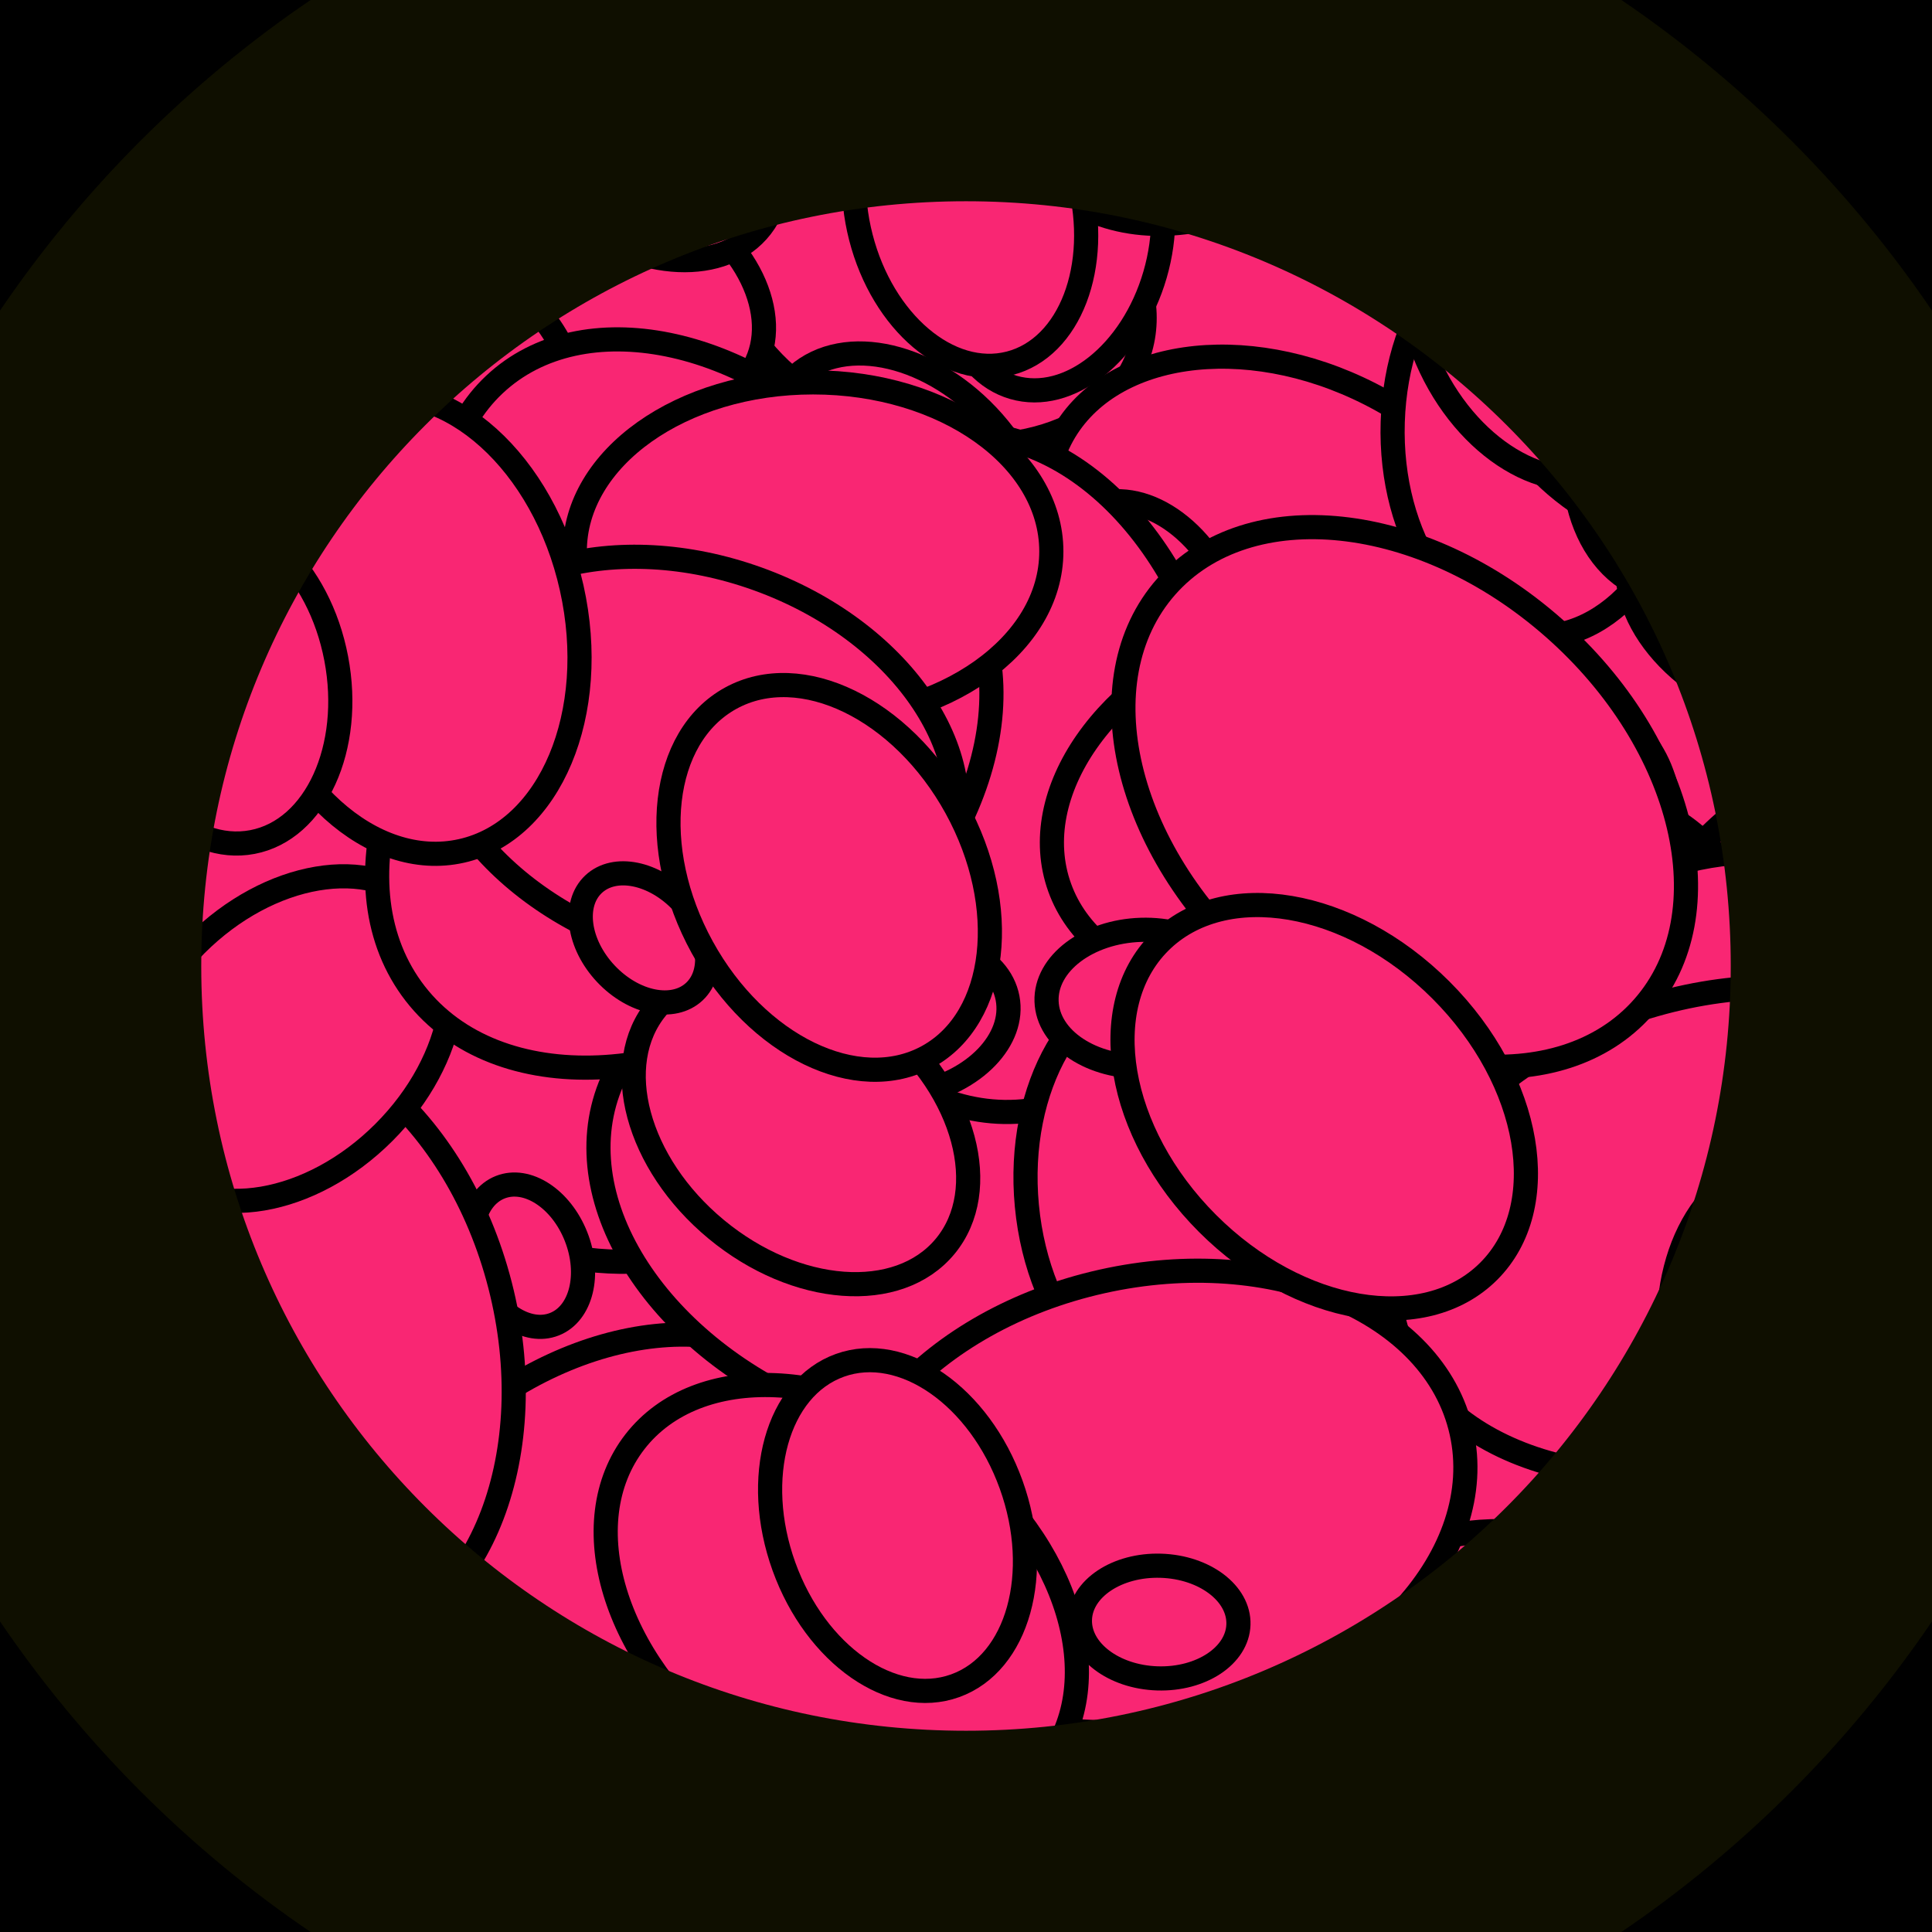
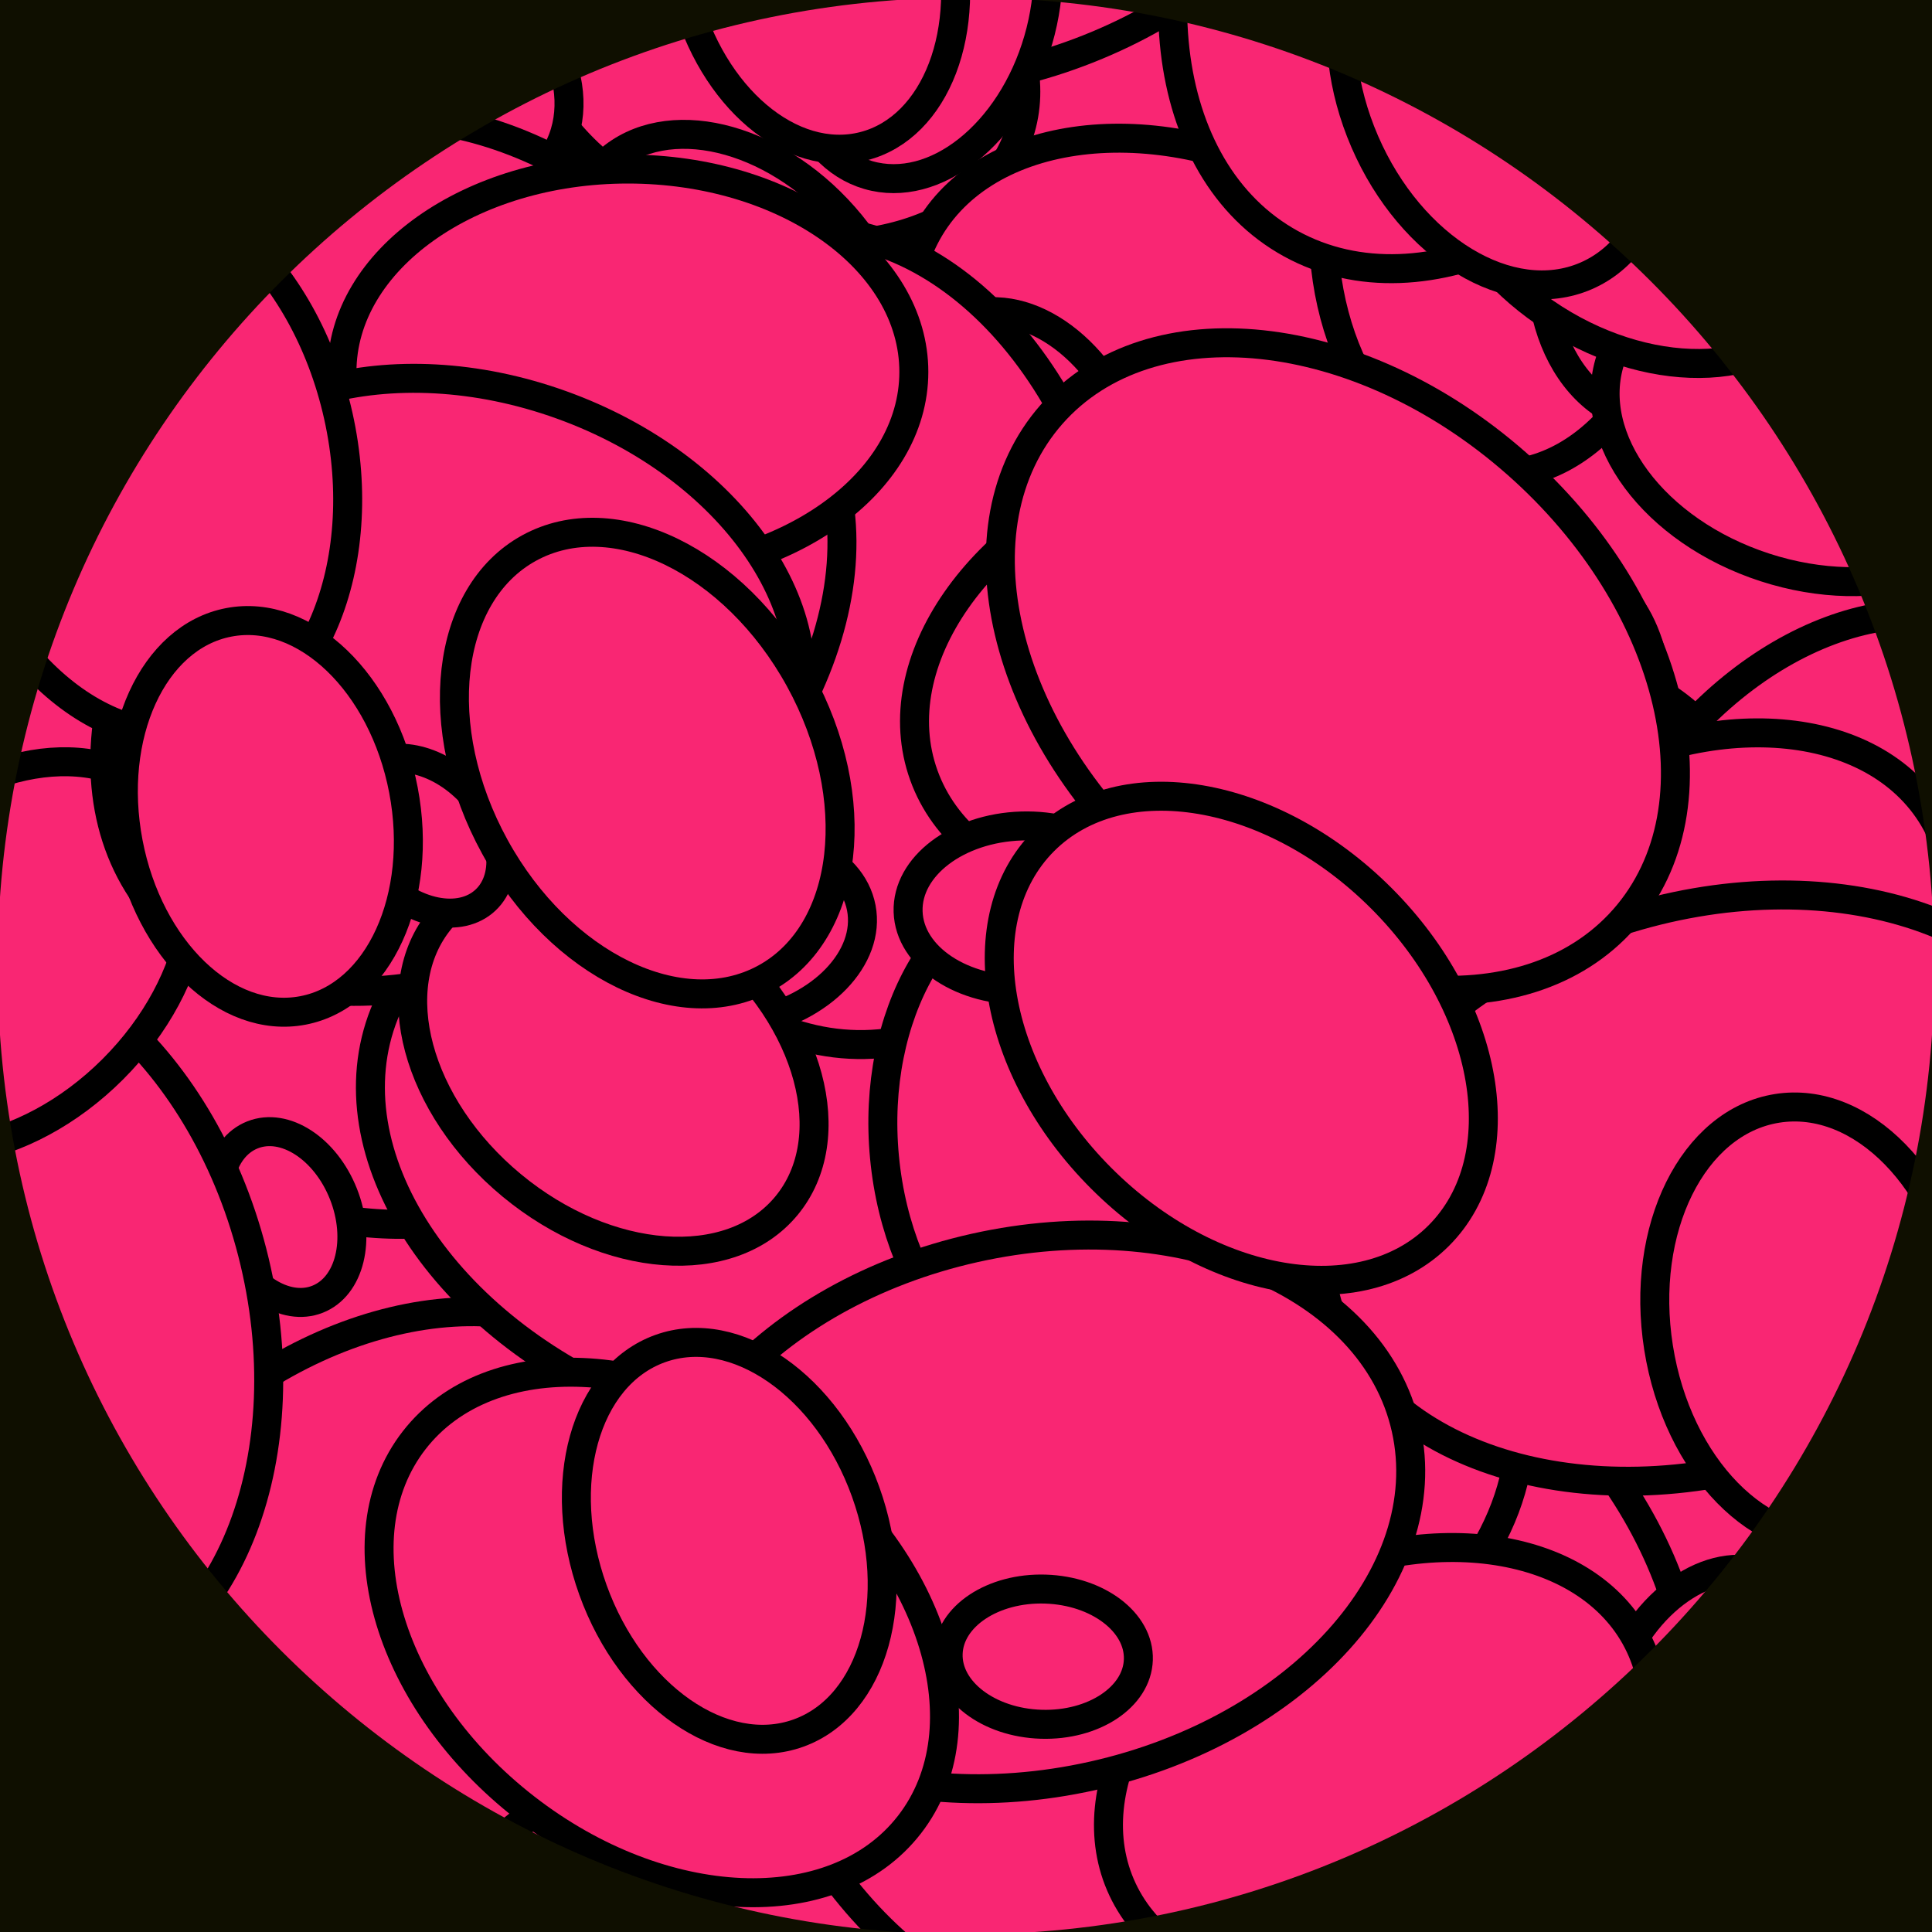
- <svg xmlns="http://www.w3.org/2000/svg" width="480" height="480">
+ <svg xmlns="http://www.w3.org/2000/svg" width="400" height="400">
  <style>.a{fill:#f92673;stroke-width:6;stroke:#000;}</style>
-   <rect id="canvas_background" height="482" width="482" y="-1" x="-1" fill="none" />
-   <rect id="svg_1" height="480" width="500" stroke="null" />
-   <ellipse id="svg_2" ry="35.3" rx="25" cy="229" cx="163" class="a" />
-   <ellipse id="svg_4" transform="matrix(0.998 0.0628 -0.0628 0.998 -2.2593 -40.1081)" ry="45.1" rx="32" cy="-56" cx="637" class="a" />
-   <ellipse id="svg_5" transform="matrix(0.9956 0.0941 -0.0941 0.9956 31.9875 -38.2935)" ry="57.8" rx="41" cy="320" cx="422" class="a" />
-   <ellipse id="svg_6" transform="matrix(0.9921 0.1253 -0.1253 0.9921 36.7189 -45.6308)" ry="25.4" rx="18" cy="269" cx="381" class="a" />
-   <ellipse id="svg_8" transform="matrix(0.9823 0.1874 -0.1874 0.9823 82.7032 -34.9088)" ry="84.6" rx="60" cy="420" cx="226" class="a" />
-   <ellipse id="svg_11" transform="matrix(0.9603 0.279 -0.279 0.9603 98.1286 20.5125)" ry="26.8" rx="19" cy="355" cx="-23" class="a" />
-   <ellipse id="svg_12" transform="matrix(0.9511 0.309 -0.309 0.9511 154.2925 -34.1647)" ry="42.3" rx="30" cy="470" cx="185" class="a" />
-   <ellipse id="svg_13" transform="matrix(0.9409 0.3387 -0.3387 0.9409 73.4486 -112.8413)" ry="55" rx="39" cy="154" cx="360" class="a" />
-   <ellipse id="svg_15" transform="matrix(0.9178 0.3971 -0.3971 0.9178 149.8745 -37.7164)" ry="59.2" rx="42" cy="343" cx="166" class="a" />
-   <ellipse id="svg_16" transform="matrix(0.9048 0.4258 -0.4258 0.9048 242.5485 -95.0997)" ry="28.2" rx="20" cy="495" cx="334" class="a" />
-   <ellipse id="svg_17" transform="matrix(0.891 0.454 -0.454 0.891 208.813 -133.7688)" ry="45.1" rx="32" cy="368" cx="383" class="a" />
-   <ellipse id="svg_18" transform="matrix(0.8763 0.4818 -0.4818 0.8763 39.1261 -158.3863)" ry="32.4" rx="23" cy="-3" cx="328" class="a" />
-   <ellipse id="svg_21" transform="matrix(0.8271 0.5621 -0.5621 0.8271 288.3043 62.8522)" ry="18.3" rx="13" cy="390.9" cx="47.7" class="a" />
-   <ellipse id="svg_23" transform="matrix(0.7902 0.6129 -0.6129 0.7902 233.9941 -155.4409)" ry="50.8" rx="36" cy="264" cx="344" class="a" />
-   <ellipse id="svg_24" transform="matrix(0.7705 0.6374 -0.6374 0.7705 315.6069 -168.6319)" ry="59.2" rx="42" cy="354" cx="392" class="a" />
-   <ellipse id="svg_27" transform="matrix(0.7071 0.7071 -0.7071 0.7071 147.1766 -145.3158)" ry="38.1" rx="27" cy="105" cx="249" class="a" />
-   <ellipse id="svg_29" transform="matrix(0.6613 0.7501 -0.7501 0.6613 119.9706 -235.7053)" ry="74.7" rx="53" cy="396.1" cx="491.6" class="a" />
-   <ellipse id="svg_30" transform="matrix(0.6374 0.7705 -0.7705 0.6374 502.0921 -303.0001)" ry="71.9" rx="51" cy="356.8" cx="329.1" class="a" />
-   <ellipse id="svg_31" transform="matrix(0.6129 0.7902 -0.7902 0.6129 86.2138 -237.9842)" ry="29.6" rx="21" cy="-31" cx="286" class="a" />
-   <ellipse id="svg_32" transform="matrix(0.5878 0.809 -0.809 0.5878 226.3325 -180.2026)" ry="81.8" rx="58" cy="132" cx="290" class="a" />
-   <ellipse id="svg_33" transform="matrix(0.5621 0.8271 -0.8271 0.5621 251.1734 -556.384)" ry="18.3" rx="13" cy="-41" cx="651" class="a" />
-   <ellipse id="svg_35" transform="matrix(0.509 0.8607 -0.8607 0.509 407.1002 -277.7227)" ry="19.7" rx="14" cy="218" cx="447" class="a" />
-   <ellipse id="svg_36" transform="matrix(0.4818 0.8763 -0.8763 0.4818 137.1186 -293.8549)" ry="49.4" rx="35" cy="-31" cx="317" class="a" />
-   <ellipse id="svg_38" transform="matrix(0.4258 0.9048 -0.9048 0.4258 241.2244 -206.1089)" ry="81.8" rx="58" cy="87" cx="283" class="a" />
-   <ellipse id="svg_39" transform="matrix(0.3971 0.9178 -0.9178 0.3971 300.6161 -443.6443)" ry="39.5" rx="28" cy="325.7" cx="443.8" class="a" />
-   <ellipse id="svg_40" transform="matrix(0.3681 0.9298 -0.9298 0.3681 91.4136 -216.5111)" ry="77.6" rx="55" cy="-41" cx="205" class="a" />
-   <ellipse id="svg_41" transform="matrix(0.3387 0.9409 -0.9409 0.3387 327.3927 -351.8327)" ry="26.8" rx="19" cy="57" cx="414" class="a" />
-   <ellipse id="svg_42" transform="matrix(0.309 0.9511 -0.9511 0.309 322.5613 12.0325)" ry="56.4" rx="40" cy="228" cx="153" class="a" />
-   <ellipse id="svg_43" transform="matrix(0.279 0.9603 -0.9603 0.279 464.8552 -247.1289)" ry="73.3" rx="52" cy="186" cx="397" class="a" />
-   <ellipse id="svg_44" transform="matrix(0.2487 0.9686 -0.9686 0.2487 694.3416 108.8601)" ry="52.2" rx="37" cy="502" cx="277" class="a" />
-   <ellipse id="svg_45" transform="matrix(0.2181 0.9759 -0.9759 0.2181 328.4192 -465.9341)" ry="62" rx="44" cy="382.6" cx="614.3" class="a" />
-   <ellipse id="svg_48" transform="matrix(0.1253 0.9921 -0.9921 0.1253 -57.5952 -36.6711)" ry="40.9" rx="29" cy="-51" cx="-8" class="a" />
-   <ellipse id="svg_50" transform="matrix(0.0628 0.998 -0.998 0.0628 1011.817 -257.4753)" ry="76.1" rx="54" cy="652.3" cx="576.6" class="a" />
-   <ellipse id="svg_51" transform="matrix(0.0314 0.9995 -0.9995 0.0314 742.0441 -69.7301)" ry="31" rx="22" cy="348" cx="407" class="a" />
-   <ellipse id="svg_57" transform="matrix(-0.1564 0.9877 -0.9877 -0.1564 442.9353 169.6975)" ry="55" rx="39" cy="274" cx="149" class="a" />
-   <ellipse id="svg_58" transform="matrix(-0.1874 0.9823 -0.9823 -0.1874 665.9156 -108.8933)" ry="47.9" rx="34" cy="221" cx="378" class="a" />
-   <ellipse id="svg_59" transform="matrix(-0.2181 0.9759 -0.9759 -0.2181 1308.039 -9.9369)" ry="24" rx="17" cy="519" cx="658" class="a" />
-   <ellipse id="svg_61" transform="matrix(-0.279 0.9603 -0.9603 -0.279 1130.507 139.1909)" ry="24" rx="17" cy="857.6" cx="562.4" class="a" />
-   <ellipse id="svg_62" transform="matrix(-0.309 0.9511 -0.9511 -0.309 755.7941 -581.1166)" ry="53.6" rx="38" cy="296.6" cx="782" class="a" />
-   <ellipse id="svg_64" transform="matrix(-0.3681 0.9298 -0.9298 -0.3681 585.8312 199.8695)" ry="79" rx="56" cy="299" cx="225" class="a" />
-   <ellipse id="svg_67" transform="matrix(-0.454 0.891 -0.891 -0.454 588.2359 -84.4714)" ry="63.5" rx="45" cy="138" cx="320" class="a" />
-   <ellipse id="svg_68" transform="matrix(-0.4818 0.8763 -0.8763 -0.4818 1077.14 400.9814)" ry="38.1" rx="27" cy="967" cx="157.3" class="a" />
-   <ellipse id="svg_70" transform="matrix(-0.5358 0.8443 -0.8443 -0.5358 1318.578 121.1055)" ry="49.4" rx="35" cy="625.7" cx="683.6" class="a" />
-   <ellipse id="svg_72" transform="matrix(-0.5878 0.809 -0.809 -0.5878 1041.232 -52.5344)" ry="79" rx="56" cy="357.8" cx="547.4" class="a" />
-   <ellipse id="svg_73" transform="matrix(-0.6129 0.7902 -0.7902 -0.6129 282.5273 -72.4087)" ry="38.1" rx="27" cy="33" cx="159" class="a" />
-   <ellipse id="svg_76" transform="matrix(-0.6845 0.729 -0.729 -0.6845 907.1761 409.4298)" ry="80.4" rx="57" cy="418" cx="365.9" class="a" />
-   <ellipse id="svg_77" transform="matrix(-0.7071 0.7071 -0.7071 -0.7071 546.5778 783.6001)" ry="28.2" rx="20" cy="793.5" cx="-187.4" class="a" />
-   <ellipse id="svg_78" transform="matrix(-0.729 0.6845 -0.6845 -0.729 1063.597 -501.108)" ry="76.1" rx="54" cy="132.9" cx="1094.2" class="a" />
-   <ellipse id="svg_79" transform="matrix(-0.7501 0.6613 -0.6613 -0.7501 475.7777 68.2186)" ry="40.9" rx="29" cy="124" cx="225" class="a" />
-   <ellipse id="svg_81" transform="matrix(-0.7902 0.6129 -0.6129 -0.7902 157.8066 -94.0293)" ry="36.7" rx="26" cy="-483" cx="-64.7" class="a" />
-   <ellipse id="svg_85" transform="matrix(-0.8607 0.509 -0.509 -0.8607 745.47 -1.9375)" ry="28.2" rx="20" cy="101" cx="373" class="a" />
-   <ellipse id="svg_90" transform="matrix(-0.9298 0.3681 -0.3681 -0.9298 962.412 -165.5899)" ry="18.3" rx="13" cy="-138" cx="948.8" class="a" />
-   <ellipse id="svg_91" transform="matrix(-0.9409 0.3387 -0.3387 -0.9409 685.4419 684.3712)" ry="79" rx="56" cy="402" cx="283" class="a" />
-   <ellipse id="svg_92" transform="matrix(-0.9511 0.309 -0.309 -0.9511 601.2827 222.7662)" ry="35.3" rx="25" cy="159" cx="283" class="a" />
-   <ellipse id="svg_94" transform="matrix(-0.9686 0.2487 -0.2487 -0.9686 801.1531 40.7908)" ry="77.6" rx="55" cy="-101.4" cx="779.9" class="a" />
-   <ellipse id="svg_96" transform="matrix(-0.9823 0.1874 -0.1874 -0.9823 578.4531 -58.6799)" ry="52.2" rx="37" cy="-2" cx="292" class="a" />
-   <ellipse id="svg_98" transform="matrix(-0.9921 0.1253 -0.1253 -0.9921 512.1321 351.7794)" ry="84.6" rx="60" cy="192" cx="245" class="a" />
-   <ellipse id="svg_99" transform="matrix(-0.9956 0.0941 -0.0941 -0.9956 1303.886 506.5103)" ry="53.6" rx="38" cy="304.7" cx="986.6" class="a" />
-   <ellipse id="svg_100" transform="matrix(-0.998 0.0628 -0.0628 -0.998 735.9758 62.871)" ry="33.8" rx="24" cy="43" cx="367" class="a" />
-   <ellipse id="svg_102" transform="matrix(-1 0 0 -1 796 524)" ry="63.5" rx="45" cy="262" cx="398" class="a" />
-   <ellipse id="svg_103" transform="matrix(-0.9995 -0.0314 0.0314 -0.9995 762.4815 223.978)" ry="52.2" rx="37" cy="106" cx="383" class="a" />
-   <ellipse id="svg_105" transform="matrix(-0.9956 -0.0941 0.0941 -0.9956 766.771 450.16)" ry="29.6" rx="21" cy="207" cx="394" class="a" />
-   <ellipse id="svg_108" transform="matrix(-0.9823 -0.1874 0.1874 -0.9823 679.7961 552.2597)" ry="50.8" rx="36" cy="244" cx="366" class="a" />
-   <ellipse id="svg_109" transform="matrix(-0.9759 -0.2181 0.2181 -0.9759 1180.064 760.2803)" ry="29.6" rx="21" cy="417" cx="790.1" class="a" />
-   <ellipse id="svg_110" transform="matrix(-0.9686 -0.2487 0.2487 -0.9686 723.8708 713.4461)" ry="33.8" rx="24" cy="311" cx="407" class="a" />
-   <ellipse id="svg_111" transform="matrix(-0.9603 -0.279 0.279 -0.9603 496.5785 192.6736)" ry="36.7" rx="26" cy="61" cx="262" class="a" />
-   <ellipse id="svg_113" transform="matrix(-0.9409 -0.3387 0.3387 -0.9409 688.1799 950.1066)" ry="31" rx="22" cy="415" cx="427" class="a" />
-   <ellipse id="svg_114" transform="matrix(-0.9298 -0.3681 0.3681 -0.9298 781.8701 357.1497)" ry="45.1" rx="32" cy="104" cx="425" class="a" />
-   <ellipse id="svg_115" transform="matrix(-0.9178 -0.3971 0.3971 -0.9178 651.8145 618.9843)" ry="33.8" rx="24" cy="242" cx="390" class="a" />
-   <ellipse id="svg_116" transform="matrix(-0.9048 -0.4258 0.4258 -0.9048 576.4228 42.8458)" ry="53.6" rx="38" cy="-43" cx="293" class="a" />
-   <ellipse id="svg_117" transform="matrix(-0.891 -0.454 0.454 -0.891 642.1167 66.1586)" ry="79" rx="56" cy="-44" cx="329" class="a" />
-   <ellipse id="svg_118" transform="matrix(-0.8763 -0.4818 0.4818 -0.8763 476.5822 1010.365)" ry="80.4" rx="57" cy="820.7" cx="645.9" class="a" />
-   <ellipse id="svg_119" transform="matrix(-0.8607 -0.509 0.509 -0.8607 1008.394 1087.865)" ry="16.9" rx="12" cy="406" cx="653" class="a" />
-   <ellipse id="svg_121" transform="matrix(-0.8271 -0.5621 0.5621 -0.8271 811.8119 793.7459)" ry="66.3" rx="47" cy="249.1" cx="604.3" class="a" />
-   <ellipse id="svg_124" transform="matrix(-0.7705 -0.6374 0.6374 -0.7705 384.4702 876.4178)" ry="43.7" rx="31" cy="369" cx="350" class="a" />
-   <ellipse id="svg_127" transform="matrix(-0.7071 -0.7071 0.7071 -0.7071 674.9727 393.5828)" ry="46.5" rx="33" cy="-330.5" cx="522.2" class="a" />
-   <ellipse id="svg_128" transform="matrix(-0.6845 -0.729 0.729 -0.6845 778.0943 452.7115)" ry="21.2" rx="15" cy="-12.6" cx="460" class="a" />
-   <ellipse id="svg_130" transform="matrix(-0.6374 -0.7705 0.7705 -0.6374 783.0729 316.4861)" ry="16.9" rx="12" cy="-26" cx="466" class="a" />
-   <ellipse id="svg_131" transform="matrix(-0.6129 -0.7902 0.7902 -0.6129 120.114 448.8432)" ry="84.6" rx="60" cy="195" cx="170" class="a" />
-   <ellipse id="svg_134" transform="matrix(-0.5358 -0.8443 0.8443 -0.5358 340.1044 570.974)" ry="64.9" rx="46" cy="192" cx="327" class="a" />
-   <ellipse id="svg_135" transform="matrix(-0.509 -0.8607 0.8607 -0.509 407.6347 754.5107)" ry="62" rx="44" cy="261" cx="419" class="a" />
-   <ellipse id="svg_138" transform="matrix(-0.4258 -0.9048 0.9048 -0.4258 124.9727 931.3101)" ry="59.2" rx="42" cy="426" cx="358" class="a" />
-   <ellipse id="svg_140" transform="matrix(-0.3681 -0.9298 0.9298 -0.3681 151.0143 404.6292)" ry="33.8" rx="24" cy="151" cx="213" class="a" />
-   <ellipse id="svg_141" transform="matrix(-0.3387 -0.9409 0.9409 -0.3387 245.1771 570.3133)" ry="63.5" rx="45" cy="199" cx="323" class="a" />
-   <ellipse id="svg_142" transform="matrix(-0.309 -0.9511 0.9511 -0.309 265.3089 804.7582)" ry="81.8" rx="58" cy="306" cx="425" class="a" />
-   <ellipse id="svg_144" transform="matrix(-0.2487 -0.9686 0.9686 -0.2487 250.0992 151.9968)" ry="53.6" rx="38" cy="224.7" cx="-121.7" class="a" />
-   <ellipse id="svg_145" transform="matrix(-0.2181 -0.9759 0.9759 -0.2181 -15.628 733.4796)" ry="79" rx="56" cy="373" cx="286" class="a" />
-   <ellipse id="svg_146" transform="matrix(-0.1874 -0.9823 0.9823 -0.1874 17.4547 520.4398)" ry="26.8" rx="19" cy="253" cx="224" class="a" />
-   <ellipse id="svg_149" transform="matrix(-0.0941 -0.9956 0.9956 -0.0941 587.0107 812.1386)" ry="22.6" rx="16" cy="139" cx="663" class="a" />
-   <ellipse id="svg_151" transform="matrix(-0.0314 -0.9995 0.9995 -0.0314 45.043 539.6497)" ry="24" rx="17" cy="248" cx="284" class="a" />
-   <ellipse id="svg_152" transform="matrix(0 -1 1 0 65 339)" ry="59.2" rx="42" cy="137" cx="202" class="a" />
-   <ellipse id="svg_153" transform="matrix(0.0314 -0.9995 0.9995 0.0314 -123.8474 678.1994)" ry="19.7" rx="14" cy="403" cx="288" class="a" />
-   <ellipse id="svg_161" transform="matrix(0.279 -0.9603 0.9603 0.279 -78.7905 885.0609)" ry="16.9" rx="12" cy="495" cx="550" class="a" />
-   <ellipse id="svg_162" transform="matrix(0.309 -0.9511 0.9511 0.309 266.6201 574.9711)" ry="43.7" rx="31" cy="39.6" cx="461.8" class="a" />
-   <ellipse id="svg_163" transform="matrix(0.3387 -0.9409 0.9409 0.3387 -64.0894 286.81)" ry="67.7" rx="48" cy="189" cx="172" class="a" />
-   <ellipse id="svg_166" transform="matrix(0.4258 -0.9048 0.9048 0.4258 -340.6318 485.2501)" ry="36.7" rx="26" cy="511" cx="212" class="a" />
-   <ellipse id="svg_170" transform="matrix(0.5358 -0.8443 0.8443 0.5358 107.1867 392.9719)" ry="45.1" rx="32" cy="99" cx="411" class="a" />
-   <ellipse id="svg_173" transform="matrix(0.6129 -0.7902 0.7902 0.6129 -233.5793 319.2054)" ry="64.9" rx="46" cy="398" cx="209" class="a" />
-   <ellipse id="svg_174" transform="matrix(0.6374 -0.7705 0.7705 0.6374 -242.1301 505.4473)" ry="46.5" rx="33" cy="196.2" cx="454.9" class="a" />
-   <ellipse id="svg_175" transform="matrix(0.6613 -0.7501 0.7501 0.6613 -30.3198 328.849)" ry="79" rx="56" cy="198" cx="349" class="a" />
-   <ellipse id="svg_177" transform="matrix(0.7071 -0.7071 0.7071 0.7071 28.8329 429.6087)" ry="57.8" rx="41" cy="102.9" cx="321.6" class="a" />
-   <ellipse id="svg_178" transform="matrix(0.729 -0.6845 0.6845 0.729 -116.1345 172.6778)" ry="18.3" rx="13" cy="233" cx="160" class="a" />
-   <ellipse id="svg_180" transform="matrix(0.7705 -0.6374 0.6374 0.7705 -95.3813 179.0683)" ry="36.7" rx="26" cy="222" cx="201" class="a" />
-   <ellipse id="svg_183" transform="matrix(0.8271 -0.5621 0.5621 0.8271 -290.9008 110.4123)" ry="60.6" rx="43" cy="584.9" cx="539.4" class="a" />
-   <ellipse id="svg_186" transform="matrix(0.8763 -0.4818 0.4818 0.8763 -79.5415 126.2064)" ry="50.8" rx="36" cy="218" cx="206" class="a" />
-   <ellipse id="svg_187" transform="matrix(0.891 -0.454 0.454 0.891 -211.0597 178.873)" ry="35.3" rx="25" cy="529" cx="267" class="a" />
-   <ellipse id="svg_189" transform="matrix(0.9178 -0.3971 0.3971 0.9178 0.9196 158.4405)" ry="43.7" rx="31" cy="77" cx="383" class="a" />
-   <ellipse id="svg_191" transform="matrix(0.9409 -0.3387 0.3387 0.9409 -115.1981 97.9447)" ry="42.3" rx="30" cy="379" cx="223" class="a" />
-   <ellipse id="svg_194" transform="matrix(0.9686 -0.2487 0.2487 0.9686 -5.3604 61.5679)" ry="39.5" rx="28" cy="52" cx="241" class="a" />
-   <ellipse id="svg_195" transform="matrix(0.9759 -0.2181 0.2181 0.9759 -4.5261 95.003)" ry="57.8" rx="41" cy="81.8" cx="90.9" class="a" />
-   <ellipse id="svg_196" transform="matrix(0.9823 -0.1874 0.1874 0.9823 -98.6651 28.2322)" ry="40.9" rx="29" cy="167.1" cx="124.6" class="a" />
-   <ellipse id="svg_197" transform="matrix(0.9877 -0.1564 0.1564 0.9877 -46.7458 74.0383)" ry="45.1" rx="32" cy="334" cx="447" class="a" />
-   <ellipse id="svg_199" transform="matrix(0.9956 -0.0941 0.0941 0.9956 -40.791 35.0291)" ry="22.6" rx="16" cy="450" cx="351" class="a" />
-   <ellipse id="svg_200" transform="matrix(0.998 -0.0628 0.0628 0.998 -31.276 20.7814)" ry="19.7" rx="14" cy="508" cx="315" class="a" />
-   <ellipse ry="240" rx="240" id="svg_202" cy="240" cx="240" style="fill:none;stroke-opacity:null;stroke-width:100;stroke:#0f0f00" />
+   <g>
+     <rect fill="none" x="-73" y="-61" width="402" height="402" id="canvas_background" />
+     <ellipse class="a" cx="91" cy="169" rx="25" ry="35.3" id="svg_2" />
+     <ellipse class="a" cx="637" cy="-56" rx="32" ry="45.1" transform="matrix(0.998,0.0628,-0.0628,0.998,-2.2593,-40.1081) " id="svg_4" />
+     <ellipse class="a" cx="344.677" cy="267.043" rx="41" ry="57.8" transform="matrix(0.9956,0.0941,-0.0941,0.9956,31.9875,-38.2935) " id="svg_5" />
+     <ellipse class="a" cx="302.048" cy="218.494" rx="18" ry="25.4" transform="matrix(0.9921,0.1253,-0.1253,0.9921,36.7189,-45.6308) " id="svg_6" />
+     <ellipse class="a" cx="144.033" cy="374.556" rx="60" ry="84.6" transform="matrix(0.9823,0.1874,-0.1874,0.9823,82.7032,-34.9088) " id="svg_8" />
+     <ellipse class="a" cx="-23" cy="355" rx="19" ry="26.8" transform="matrix(0.9603,0.279,-0.279,0.9603,98.1286,20.5125) " id="svg_11" />
+     <ellipse class="a" cx="185" cy="470" rx="30" ry="42.3" transform="matrix(0.9511,0.309,-0.309,0.9511,154.2925,-34.1647) " id="svg_12" />
+     <ellipse class="a" cx="271.934" cy="121.933" rx="39" ry="55" transform="matrix(0.9409,0.3387,-0.3387,0.9409,73.4486,-112.8413) " id="svg_13" />
+     <ellipse class="a" cx="76.096" cy="316.524" rx="42" ry="59.2" transform="matrix(0.9178,0.3971,-0.3971,0.9178,149.8745,-37.7164) " id="svg_15" />
+     <ellipse class="a" cx="334" cy="495" rx="20" ry="28.2" transform="matrix(0.9048,0.4258,-0.4258,0.9048,242.5485,-95.0997) " id="svg_16" />
+     <ellipse class="a" cx="291.608" cy="347.228" rx="32" ry="45.1" transform="matrix(0.891,0.454,-0.454,0.891,208.813,-133.7688) " id="svg_17" />
+     <ellipse class="a" cx="328" cy="-3" rx="23" ry="32.4" transform="matrix(0.8763,0.4818,-0.4818,0.8763,39.1261,-158.3863) " id="svg_18" />
+     <ellipse class="a" cx="-45.572" cy="381.746" rx="13" ry="18.3" transform="matrix(0.8271,0.5621,-0.5621,0.8271,288.3043,62.8522) " id="svg_21" />
+     <ellipse class="a" cx="250.337" cy="260.717" rx="36" ry="50.8" transform="matrix(0.7902,0.6129,-0.6129,0.7902,233.9941,-155.4409) " id="svg_23" />
+     <ellipse class="a" cx="298.275" cy="353.663" rx="42" ry="59.2" transform="matrix(0.7705,0.6374,-0.6374,0.7705,315.6069,-168.6319) " id="svg_24" />
+     <ellipse class="a" cx="155.661" cy="113.485" rx="27" ry="38.1" transform="matrix(0.7071,0.7071,-0.7071,0.7071,147.1766,-145.3158) " id="svg_27" />
+     <ellipse class="a" cx="398.977" cy="410.43" rx="53" ry="74.7" transform="matrix(0.6613,0.7501,-0.7501,0.6613,119.9706,-235.7053) " id="svg_29" />
+     <ellipse class="a" cx="236.973" cy="374.033" rx="51" ry="71.9" transform="matrix(0.6374,0.7705,-0.7705,0.6374,502.0921,-303.0001) " id="svg_30" />
+     <ellipse class="a" cx="286" cy="-31" rx="21" ry="29.6" transform="matrix(0.6129,0.7902,-0.7902,0.6129,86.2138,-237.9842) " id="svg_31" />
+     <ellipse class="a" cx="199.137" cy="154.98" rx="58" ry="81.8" transform="matrix(0.5878,0.809,-0.809,0.5878,226.3325,-180.2026) " id="svg_32" />
+     <ellipse class="a" cx="651" cy="-41" rx="13" ry="18.3" transform="matrix(0.5621,0.8271,-0.8271,0.5621,251.1734,-556.384) " id="svg_33" />
+     <ellipse class="a" cx="447" cy="218" rx="14" ry="19.7" transform="matrix(0.509,0.8607,-0.8607,0.509,407.1002,-277.7227) " id="svg_35" />
+     <ellipse class="a" cx="317" cy="-31" rx="35" ry="49.4" transform="matrix(0.4818,0.8763,-0.8763,0.4818,137.1186,-293.8549) " id="svg_36" />
+     <ellipse class="a" cx="198.052" cy="126.599" rx="58" ry="81.8" transform="matrix(0.4258,0.9048,-0.9048,0.4258,241.2244,-206.1089) " id="svg_38" />
+     <ellipse class="a" cx="360.145" cy="367.954" rx="28" ry="39.5" transform="matrix(0.3971,0.9178,-0.9178,0.3971,300.6161,-443.6443) " id="svg_39" />
+     <ellipse class="a" cx="205" cy="-41" rx="55" ry="77.6" transform="matrix(0.3681,0.9298,-0.9298,0.3681,91.4136,-216.5111) " id="svg_40" />
+     <ellipse class="a" cx="333.16" cy="104.422" rx="19" ry="26.8" transform="matrix(0.3387,0.9409,-0.9409,0.3387,327.3927,-351.8327) " id="svg_41" />
+     <ellipse class="a" cx="73.692" cy="277.936" rx="40" ry="56.4" transform="matrix(0.309,0.9511,-0.9511,0.309,322.5613,12.0325) " id="svg_42" />
+     <ellipse class="a" cx="319.295" cy="238.401" rx="52" ry="73.3" transform="matrix(0.279,0.9603,-0.9603,0.279,464.8552,-247.1289) " id="svg_43" />
+     <ellipse class="a" cx="277" cy="502" rx="37" ry="52.2" transform="matrix(0.2487,0.9686,-0.9686,0.2487,694.3416,108.8601) " id="svg_44" />
+     <ellipse class="a" cx="540.039" cy="439.782" rx="44" ry="62" transform="matrix(0.2181,0.9759,-0.9759,0.2181,328.4192,-465.9341) " id="svg_45" />
+     <ellipse class="a" cx="-8" cy="-51" rx="29" ry="40.9" transform="matrix(0.1253,0.9921,-0.9921,0.1253,-57.5952,-36.6711) " id="svg_48" />
+     <ellipse class="a" cx="512.195" cy="720.392" rx="54" ry="76.1" transform="matrix(0.0628,0.998,-0.998,0.0628,1011.817,-257.4753) " id="svg_50" />
+     <ellipse class="a" cx="344.768" cy="418.081" rx="22" ry="31" transform="matrix(0.0314,0.9995,-0.9995,0.0314,742.0441,-69.7301) " id="svg_51" />
+     <ellipse class="a" cx="100.999" cy="354.497" rx="39" ry="55" transform="matrix(-0.1564,0.9877,-0.9877,-0.1564,442.9353,169.6975) " id="svg_57" />
+     <ellipse class="a" cx="332.556" cy="302.967" rx="34" ry="47.9" transform="matrix(-0.1874,0.9823,-0.9823,-0.1874,665.9156,-108.8933) " id="svg_58" />
+     <ellipse class="a" cx="658" cy="519" rx="17" ry="24" transform="matrix(-0.2181,0.9759,-0.9759,-0.2181,1308.039,-9.9369) " id="svg_59" />
+     <ellipse class="a" cx="562.4" cy="857.6" rx="17" ry="24" transform="matrix(-0.279,0.9603,-0.9603,-0.279,1130.507,139.1909) " id="svg_61" />
+     <ellipse class="a" cx="747.185" cy="383.613" rx="38" ry="53.6" transform="matrix(-0.309,0.9511,-0.9511,-0.309,755.7941,-581.1166) " id="svg_62" />
+     <ellipse class="a" cx="195.716" cy="388.029" rx="56" ry="79" transform="matrix(-0.3681,0.9298,-0.9298,-0.3681,585.8312,199.8695) " id="svg_64" />
+     <ellipse class="a" cx="299.228" cy="229.392" rx="45" ry="63.5" transform="matrix(-0.454,0.891,-0.891,-0.454,588.2359,-84.4714) " id="svg_67" />
+     <ellipse class="a" cx="139.412" cy="1058.999" rx="27" ry="38.1" transform="matrix(-0.4818,0.8763,-0.8763,-0.4818,1077.14,400.9814) " id="svg_68" />
+     <ellipse class="a" cx="671.519" cy="718.645" rx="35" ry="49.4" transform="matrix(-0.5358,0.8443,-0.8443,-0.5358,1318.578,121.1055) " id="svg_70" />
+     <ellipse class="a" cx="541.182" cy="451.317" rx="56" ry="79" transform="matrix(-0.5878,0.809,-0.809,-0.5878,1041.232,-52.5344) " id="svg_72" />
+     <ellipse class="a" cx="155.717" cy="126.663" rx="27" ry="38.1" transform="matrix(-0.6129,0.7902,-0.7902,-0.6129,282.5273,-72.4087) " id="svg_73" />
+     <ellipse class="a" cx="371.444" cy="511.56" rx="57" ry="80.4" transform="matrix(-0.6845,0.729,-0.729,-0.6845,907.1761,409.4298) " id="svg_76" />
+     <ellipse class="a" cx="-178.915" cy="886.839" rx="20" ry="28.2" transform="matrix(-0.7071,0.7071,-0.7071,-0.7071,546.5778,783.6001) " id="svg_77" />
+     <ellipse class="a" cx="1105.618" cy="225.926" rx="54" ry="76.1" transform="matrix(-0.729,0.6845,-0.6845,-0.729,1063.597,-501.108) " id="svg_78" />
+     <ellipse class="a" cx="239.33" cy="216.623" rx="29" ry="40.9" transform="matrix(-0.7501,0.6613,-0.6613,-0.7501,475.7777,68.2186) " id="svg_79" />
+     <ellipse class="a" cx="-64.7" cy="-483" rx="26" ry="36.7" transform="matrix(-0.7902,0.6129,-0.6129,-0.7902,157.8066,-94.0293) " id="svg_81" />
+     <ellipse class="a" cx="404.434" cy="189.3" rx="20" ry="28.2" transform="matrix(-0.8607,0.509,-0.509,-0.8607,745.47,-1.9375) " id="svg_85" />
+     <ellipse class="a" cx="993.658" cy="-55.711" rx="13" ry="18.3" transform="matrix(-0.9298,0.3681,-0.3681,-0.9298,962.412,-165.5899) " id="svg_90" />
+     <ellipse class="a" cx="330.422" cy="482.84" rx="56" ry="79" transform="matrix(-0.9409,0.3387,-0.3387,-0.9409,685.4419,684.3712) " id="svg_91" />
+     <ellipse class="a" cx="332.936" cy="238.308" rx="25" ry="35.3" transform="matrix(-0.9511,0.309,-0.309,-0.9511,601.2827,222.7662) " id="svg_92" />
+     <ellipse class="a" cx="834.715" cy="-25.38" rx="55" ry="77.6" transform="matrix(-0.9686,0.2487,-0.2487,-0.9686,801.1531,40.7908) " id="svg_94" />
+     <ellipse class="a" cx="292" cy="-2" rx="37" ry="52.2" transform="matrix(-0.9823,0.1874,-0.1874,-0.9823,578.4531,-58.6799) " id="svg_96" />
+     <ellipse class="a" cx="308.916" cy="260.55" rx="60" ry="84.6" transform="matrix(-0.9921,0.1253,-0.1253,-0.9921,512.1321,351.7794) " id="svg_98" />
+     <ellipse class="a" cx="1052.632" cy="371.206" rx="38" ry="53.6" transform="matrix(-0.9956,0.0941,-0.0941,-0.9956,1303.886,506.5103) " id="svg_99" />
+     <ellipse class="a" cx="435.092" cy="107.405" rx="24" ry="33.8" transform="matrix(-0.998,0.0628,-0.0628,-0.998,735.9758,62.871) " id="svg_100" />
+     <ellipse class="a" cx="470" cy="322" rx="45" ry="63.5" transform="matrix(-1,0,0,-1,796,524) " id="svg_102" />
+     <ellipse class="a" cx="456.849" cy="163.71" rx="37" ry="52.2" transform="matrix(-0.9995,-0.0314,0.0314,-0.9995,762.4815,223.978) " id="svg_103" />
+     <ellipse class="a" cx="471.323" cy="259.957" rx="21" ry="29.6" transform="matrix(-0.9956,-0.0941,0.0941,-0.9956,766.771,450.16) " id="svg_105" />
+     <ellipse class="a" cx="447.967" cy="289.444" rx="36" ry="50.8" transform="matrix(-0.9823,-0.1874,0.1874,-0.9823,679.7961,552.2597) " id="svg_108" />
+     <ellipse class="a" cx="790.1" cy="417" rx="21" ry="29.6" transform="matrix(-0.9759,-0.2181,0.2181,-0.9759,1180.064,760.2803) " id="svg_109" />
+     <ellipse class="a" cx="491.658" cy="351.208" rx="24" ry="33.8" transform="matrix(-0.9686,-0.2487,0.2487,-0.9686,723.8708,713.4461) " id="svg_110" />
+     <ellipse class="a" cx="347.88" cy="98.529" rx="26" ry="36.7" transform="matrix(-0.9603,-0.279,0.279,-0.9603,496.5785,192.6736) " id="svg_111" />
+     <ellipse class="a" cx="515.066" cy="447.067" rx="22" ry="31" transform="matrix(-0.9409,-0.3387,0.3387,-0.9409,688.1799,950.1066) " id="svg_113" />
+     <ellipse class="a" cx="514.029" cy="133.284" rx="32" ry="45.1" transform="matrix(-0.9298,-0.3681,0.3681,-0.9298,781.8701,357.1497) " id="svg_114" />
+     <ellipse class="a" cx="479.904" cy="268.476" rx="24" ry="33.8" transform="matrix(-0.9178,-0.3971,0.3971,-0.9178,651.8145,618.9843) " id="svg_115" />
+     <ellipse class="a" cx="293" cy="-43" rx="38" ry="53.6" transform="matrix(-0.9048,-0.4258,0.4258,-0.9048,576.4228,42.8458) " id="svg_116" />
+     <ellipse class="a" cx="329" cy="-44" rx="56" ry="79" transform="matrix(-0.891,-0.454,0.454,-0.891,642.1167,66.1586) " id="svg_117" />
+     <ellipse class="a" cx="645.9" cy="820.7" rx="57" ry="80.4" transform="matrix(-0.8763,-0.4818,0.4818,-0.8763,476.5822,1010.365) " id="svg_118" />
+     <ellipse class="a" cx="653" cy="406" rx="12" ry="16.9" transform="matrix(-0.8607,-0.509,0.509,-0.8607,1008.394,1087.865) " id="svg_119" />
+     <ellipse class="a" cx="697.572" cy="258.254" rx="47" ry="66.3" transform="matrix(-0.8271,-0.5621,0.5621,-0.8271,811.8119,793.7459) " id="svg_121" />
+     <ellipse class="a" cx="443.725" cy="369.337" rx="31" ry="43.7" transform="matrix(-0.7705,-0.6374,0.6374,-0.7705,384.4702,876.4178) " id="svg_124" />
+     <ellipse class="a" cx="615.539" cy="-338.985" rx="33" ry="46.5" transform="matrix(-0.7071,-0.7071,0.7071,-0.7071,674.9727,393.5828) " id="svg_127" />
+     <ellipse class="a" cx="460" cy="-12.6" rx="15" ry="21.2" transform="matrix(-0.6845,-0.729,0.729,-0.6845,778.0943,452.7115) " id="svg_128" />
+     <ellipse class="a" cx="466" cy="-26" rx="12" ry="16.9" transform="matrix(-0.6374,-0.7705,0.7705,-0.6374,783.0729,316.4861) " id="svg_130" />
+     <ellipse class="a" cx="261.535" cy="174.881" rx="60" ry="84.6" transform="matrix(-0.6129,-0.7902,0.7902,-0.6129,120.114,448.8432) " id="svg_131" />
+     <ellipse class="a" cx="416.242" cy="163.356" rx="46" ry="64.9" transform="matrix(-0.5358,-0.8443,0.8443,-0.5358,340.1044,570.974) " id="svg_134" />
+     <ellipse class="a" cx="507.3" cy="229.566" rx="44" ry="62" transform="matrix(-0.509,-0.8607,0.8607,-0.509,407.6347,754.5107) " id="svg_135" />
+     <ellipse class="a" cx="442.948" cy="386.401" rx="42" ry="59.2" transform="matrix(-0.4258,-0.9048,0.9048,-0.4258,124.9727,931.3101) " id="svg_138" />
+     <ellipse class="a" cx="295.289" cy="106.142" rx="24" ry="33.8" transform="matrix(-0.3681,-0.9298,0.9298,-0.3681,151.0143,404.6292) " id="svg_140" />
+     <ellipse class="a" cx="403.84" cy="151.578" rx="45" ry="63.5" transform="matrix(-0.3387,-0.9409,0.9409,-0.3387,245.1771,570.3133) " id="svg_141" />
+     <ellipse class="a" cx="504.308" cy="256.064" rx="58" ry="81.8" transform="matrix(-0.309,-0.9511,0.9511,-0.309,265.3089,804.7582) " id="svg_142" />
+     <ellipse class="a" cx="-121.7" cy="224.7" rx="38" ry="53.6" transform="matrix(-0.2487,-0.9686,0.9686,-0.2487,250.0992,151.9968) " id="svg_144" />
+     <ellipse class="a" cx="360.261" cy="315.818" rx="56" ry="79" transform="matrix(-0.2181,-0.9759,0.9759,-0.2181,-15.628,733.4796) " id="svg_145" />
+     <ellipse class="a" cx="296.428" cy="193.52" rx="19" ry="26.8" transform="matrix(-0.1874,-0.9823,0.9823,-0.1874,17.4547,520.4398) " id="svg_146" />
+     <ellipse class="a" cx="663" cy="139" rx="16" ry="22.6" transform="matrix(-0.0941,-0.9956,0.9956,-0.0941,587.0107,812.1386) " id="svg_149" />
+     <ellipse class="a" cx="346.232" cy="177.919" rx="17" ry="24" transform="matrix(-0.0314,-0.9995,0.9995,-0.0314,45.043,539.6497) " id="svg_151" />
+     <ellipse class="a" cx="262" cy="65" rx="42" ry="59.2" transform="matrix(0,-1,1,0,65,339) " id="svg_152" />
+     <ellipse class="a" cx="345.71" cy="329.151" rx="14" ry="19.7" transform="matrix(0.0314,-0.9995,0.9995,0.0314,-123.8474,678.1994) " id="svg_153" />
+     <ellipse class="a" cx="550" cy="495" rx="12" ry="16.9" transform="matrix(0.279,-0.9603,0.9603,0.279,-78.7905,885.0609) " id="svg_161" />
+     <ellipse class="a" cx="496.615" cy="-47.413" rx="31" ry="43.7" transform="matrix(0.309,-0.9511,0.9511,0.309,266.6201,574.9711) " id="svg_162" />
+     <ellipse class="a" cx="204.067" cy="100.934" rx="48" ry="67.7" transform="matrix(0.3387,-0.9409,0.9409,0.3387,-64.0894,286.81) " id="svg_163" />
+     <ellipse class="a" cx="212" cy="511" rx="26" ry="36.7" transform="matrix(0.4258,-0.9048,0.9048,0.4258,-340.6318,485.2501) " id="svg_166" />
+     <ellipse class="a" cx="423.081" cy="6.055" rx="32" ry="45.1" transform="matrix(0.5358,-0.8443,0.8443,0.5358,107.1867,392.9719) " id="svg_170" />
+     <ellipse class="a" cx="212.283" cy="304.337" rx="46" ry="64.9" transform="matrix(0.6129,-0.7902,0.7902,0.6129,-233.5793,319.2054) " id="svg_173" />
+     <ellipse class="a" cx="455.237" cy="102.475" rx="33" ry="46.5" transform="matrix(0.6374,-0.7705,0.7705,0.6374,-242.1301,505.4473) " id="svg_174" />
+     <ellipse class="a" cx="346.392" cy="104.312" rx="56" ry="79" transform="matrix(0.6613,-0.7501,0.7501,0.6613,-30.3198,328.849) " id="svg_175" />
+     <ellipse class="a" cx="313.115" cy="9.561" rx="41" ry="57.8" transform="matrix(0.7071,-0.7071,0.7071,0.7071,28.8329,429.6087) " id="svg_177" />
+     <ellipse class="a" cx="148.582" cy="139.974" rx="13" ry="18.3" transform="matrix(0.729,-0.6845,0.6845,0.729,-116.1345,172.6778) " id="svg_178" />
+     <ellipse class="a" cx="183.767" cy="129.873" rx="26" ry="36.7" transform="matrix(0.7705,-0.6374,0.6374,0.7705,-95.3813,179.0683) " id="svg_180" />
+     <ellipse class="a" cx="539.4" cy="584.9" rx="43" ry="60.6" transform="matrix(0.8271,-0.5621,0.5621,0.8271,-290.9008,110.4123) " id="svg_183" />
+     <ellipse class="a" cx="171.816" cy="130.735" rx="36" ry="50.8" transform="matrix(0.8763,-0.4818,0.4818,0.8763,-79.5415,126.2064) " id="svg_186" />
+     <ellipse class="a" cx="267" cy="529" rx="25" ry="35.3" transform="matrix(0.891,-0.454,0.454,0.891,-211.0597,178.873) " id="svg_187" />
+     <ellipse class="a" cx="340.746" cy="-6.655" rx="31" ry="43.7" transform="matrix(0.9178,-0.3971,0.3971,0.9178,0.9196,158.4405) " id="svg_189" />
+     <ellipse class="a" cx="175.578" cy="298.16" rx="30" ry="42.3" transform="matrix(0.9409,-0.3387,0.3387,0.9409,-115.1981,97.9447) " id="svg_191" />
+     <ellipse class="a" cx="186.185" cy="-24.02" rx="28" ry="39.5" transform="matrix(0.9686,-0.2487,0.2487,0.9686,-5.3604,61.5679) " id="svg_194" />
+     <ellipse class="a" cx="33.718" cy="7.539" rx="41" ry="57.8" transform="matrix(0.9759,-0.2181,0.2181,0.9759,-4.5261,95.003) " id="svg_195" />
+     <ellipse class="a" cx="124.6" cy="167.1" rx="29" ry="40.9" transform="matrix(0.9823,-0.1874,0.1874,0.9823,-98.6651,28.2322) " id="svg_196" />
+     <ellipse class="a" cx="385.27" cy="263.478" rx="32" ry="45.1" transform="matrix(0.9877,-0.1564,0.1564,0.9877,-46.7458,74.0383) " id="svg_197" />
+     <ellipse class="a" cx="351" cy="450" rx="16" ry="22.6" transform="matrix(0.9956,-0.0941,0.0941,0.9956,-40.791,35.0291) " id="svg_199" />
+     <ellipse class="a" cx="315" cy="508" rx="14" ry="19.7" transform="matrix(0.998,-0.0628,0.0628,0.998,-31.276,20.7814) " id="svg_200" />
+     <ellipse fill="none" stroke-opacity="null" stroke-width="99" stroke="#0f0f00" cx="200" cy="200" id="svg_202" rx="250" ry="250" />
+   </g>
</svg>
